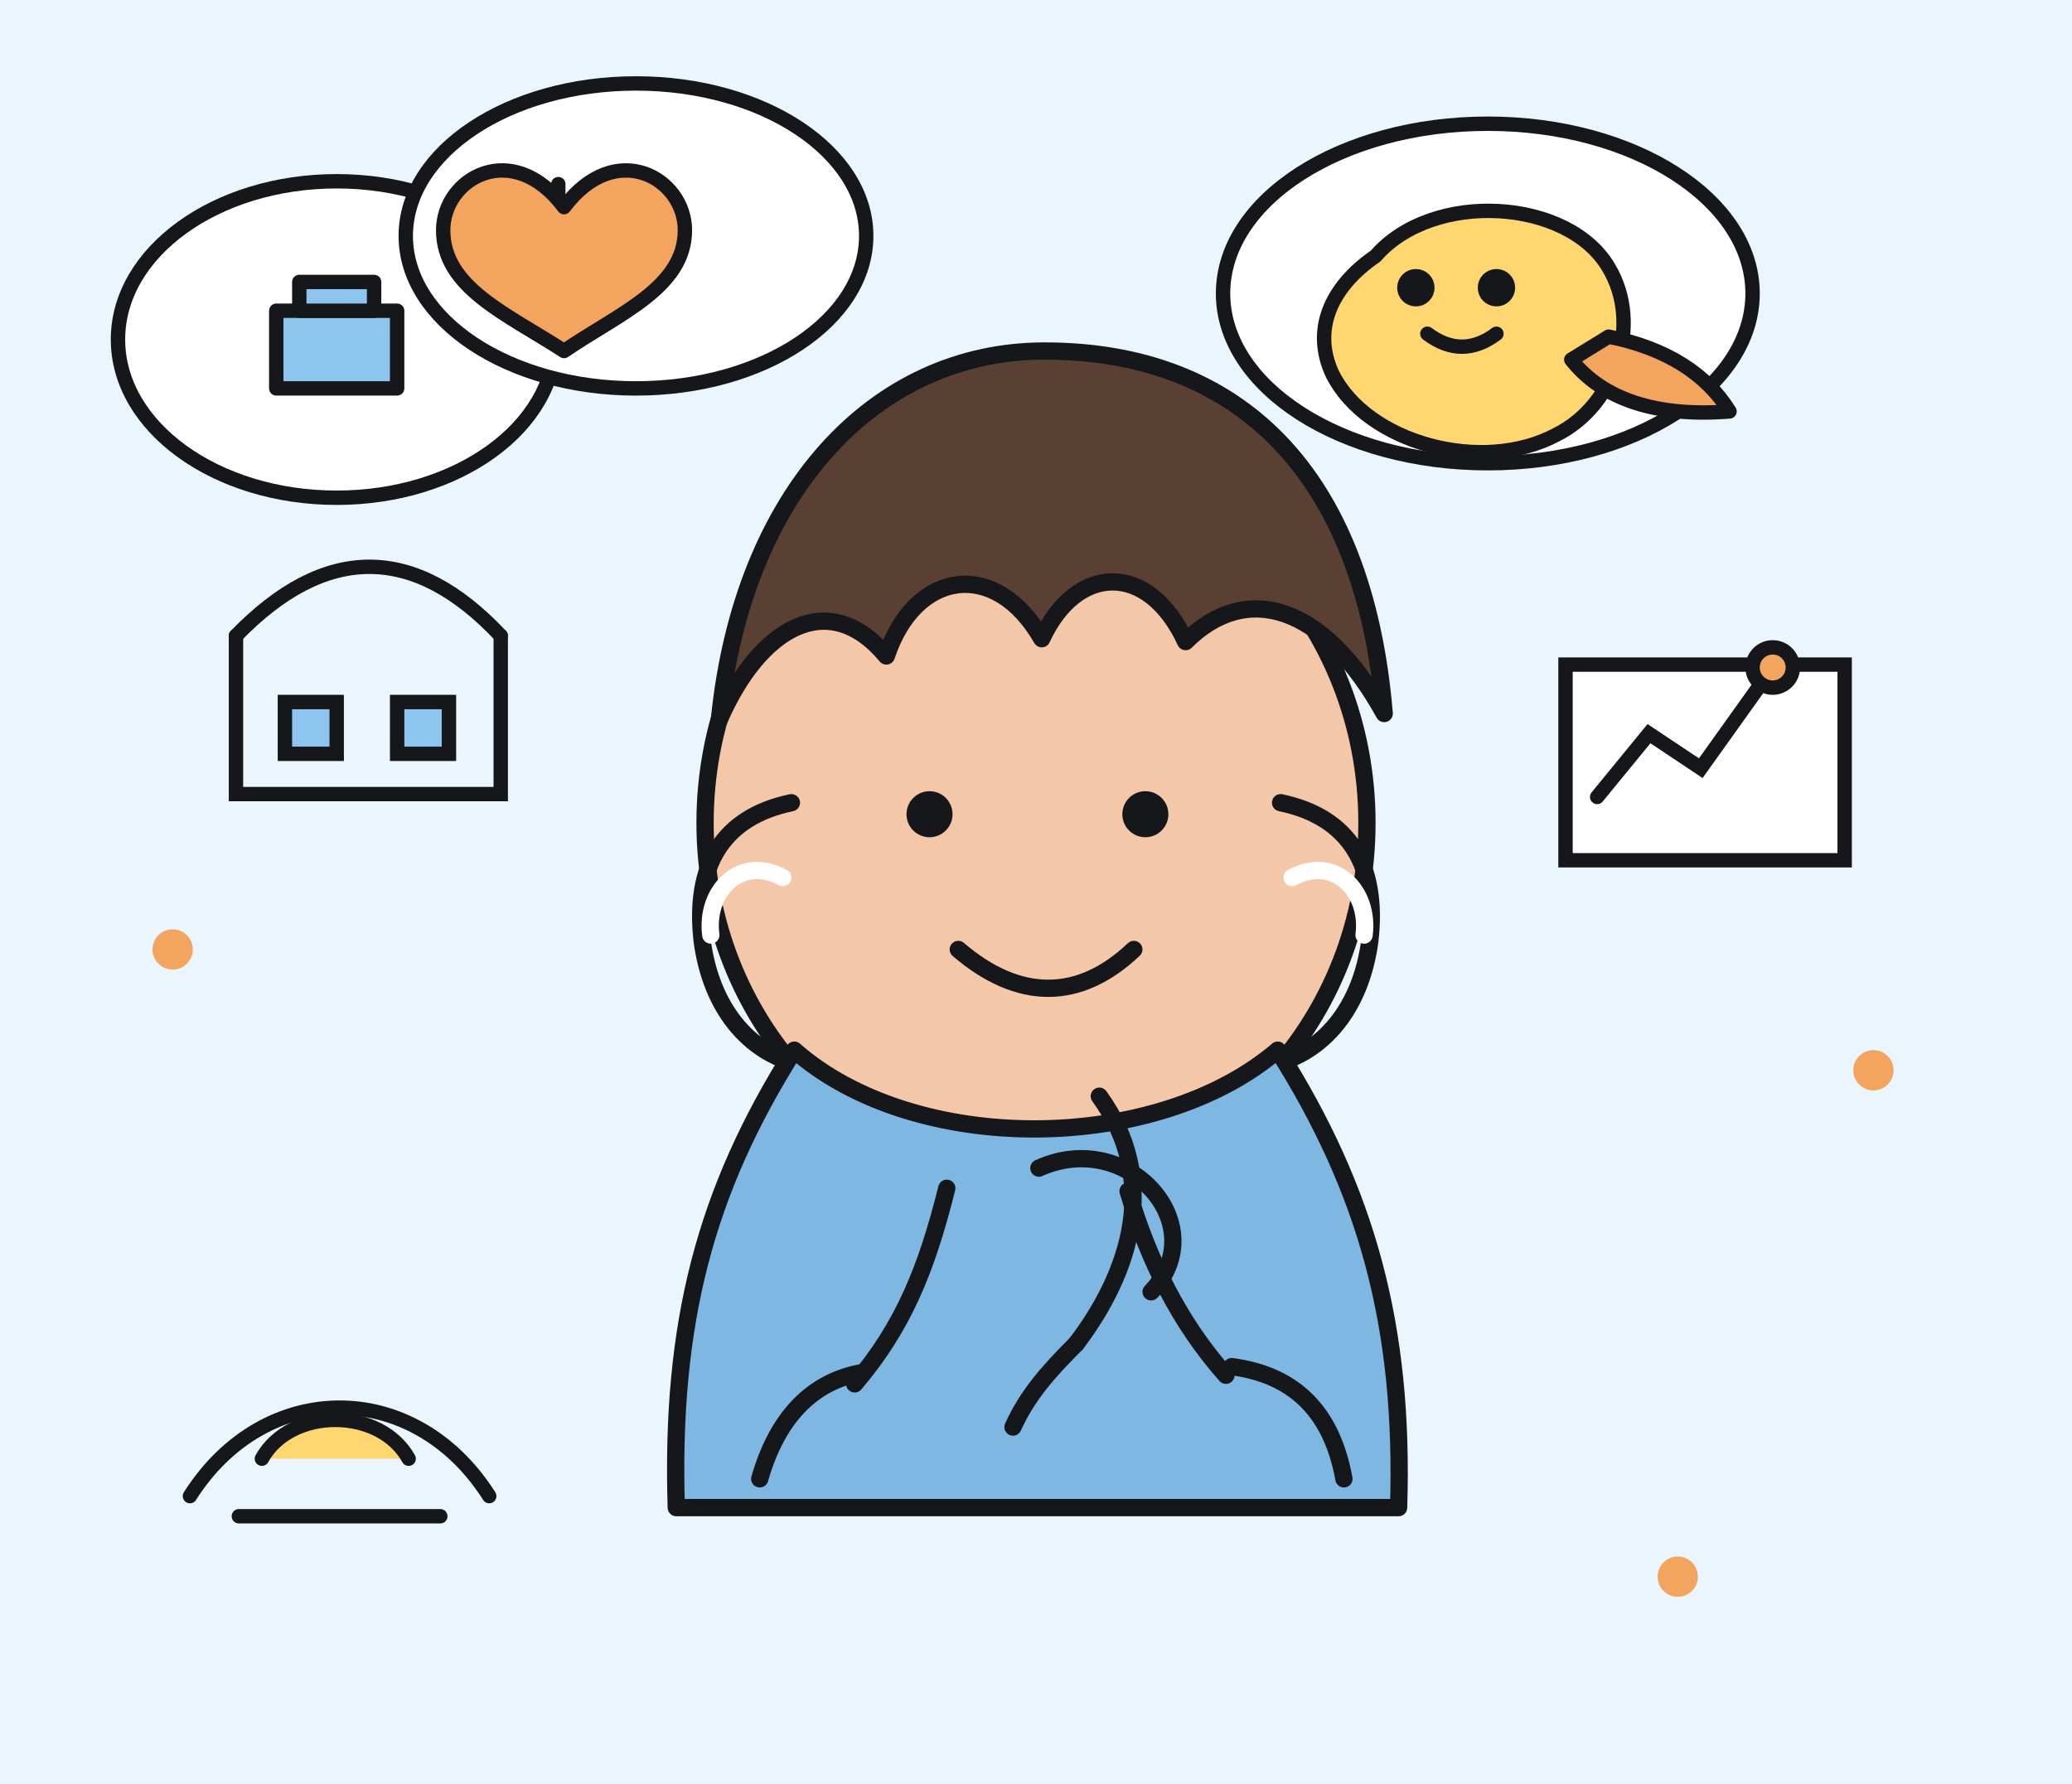
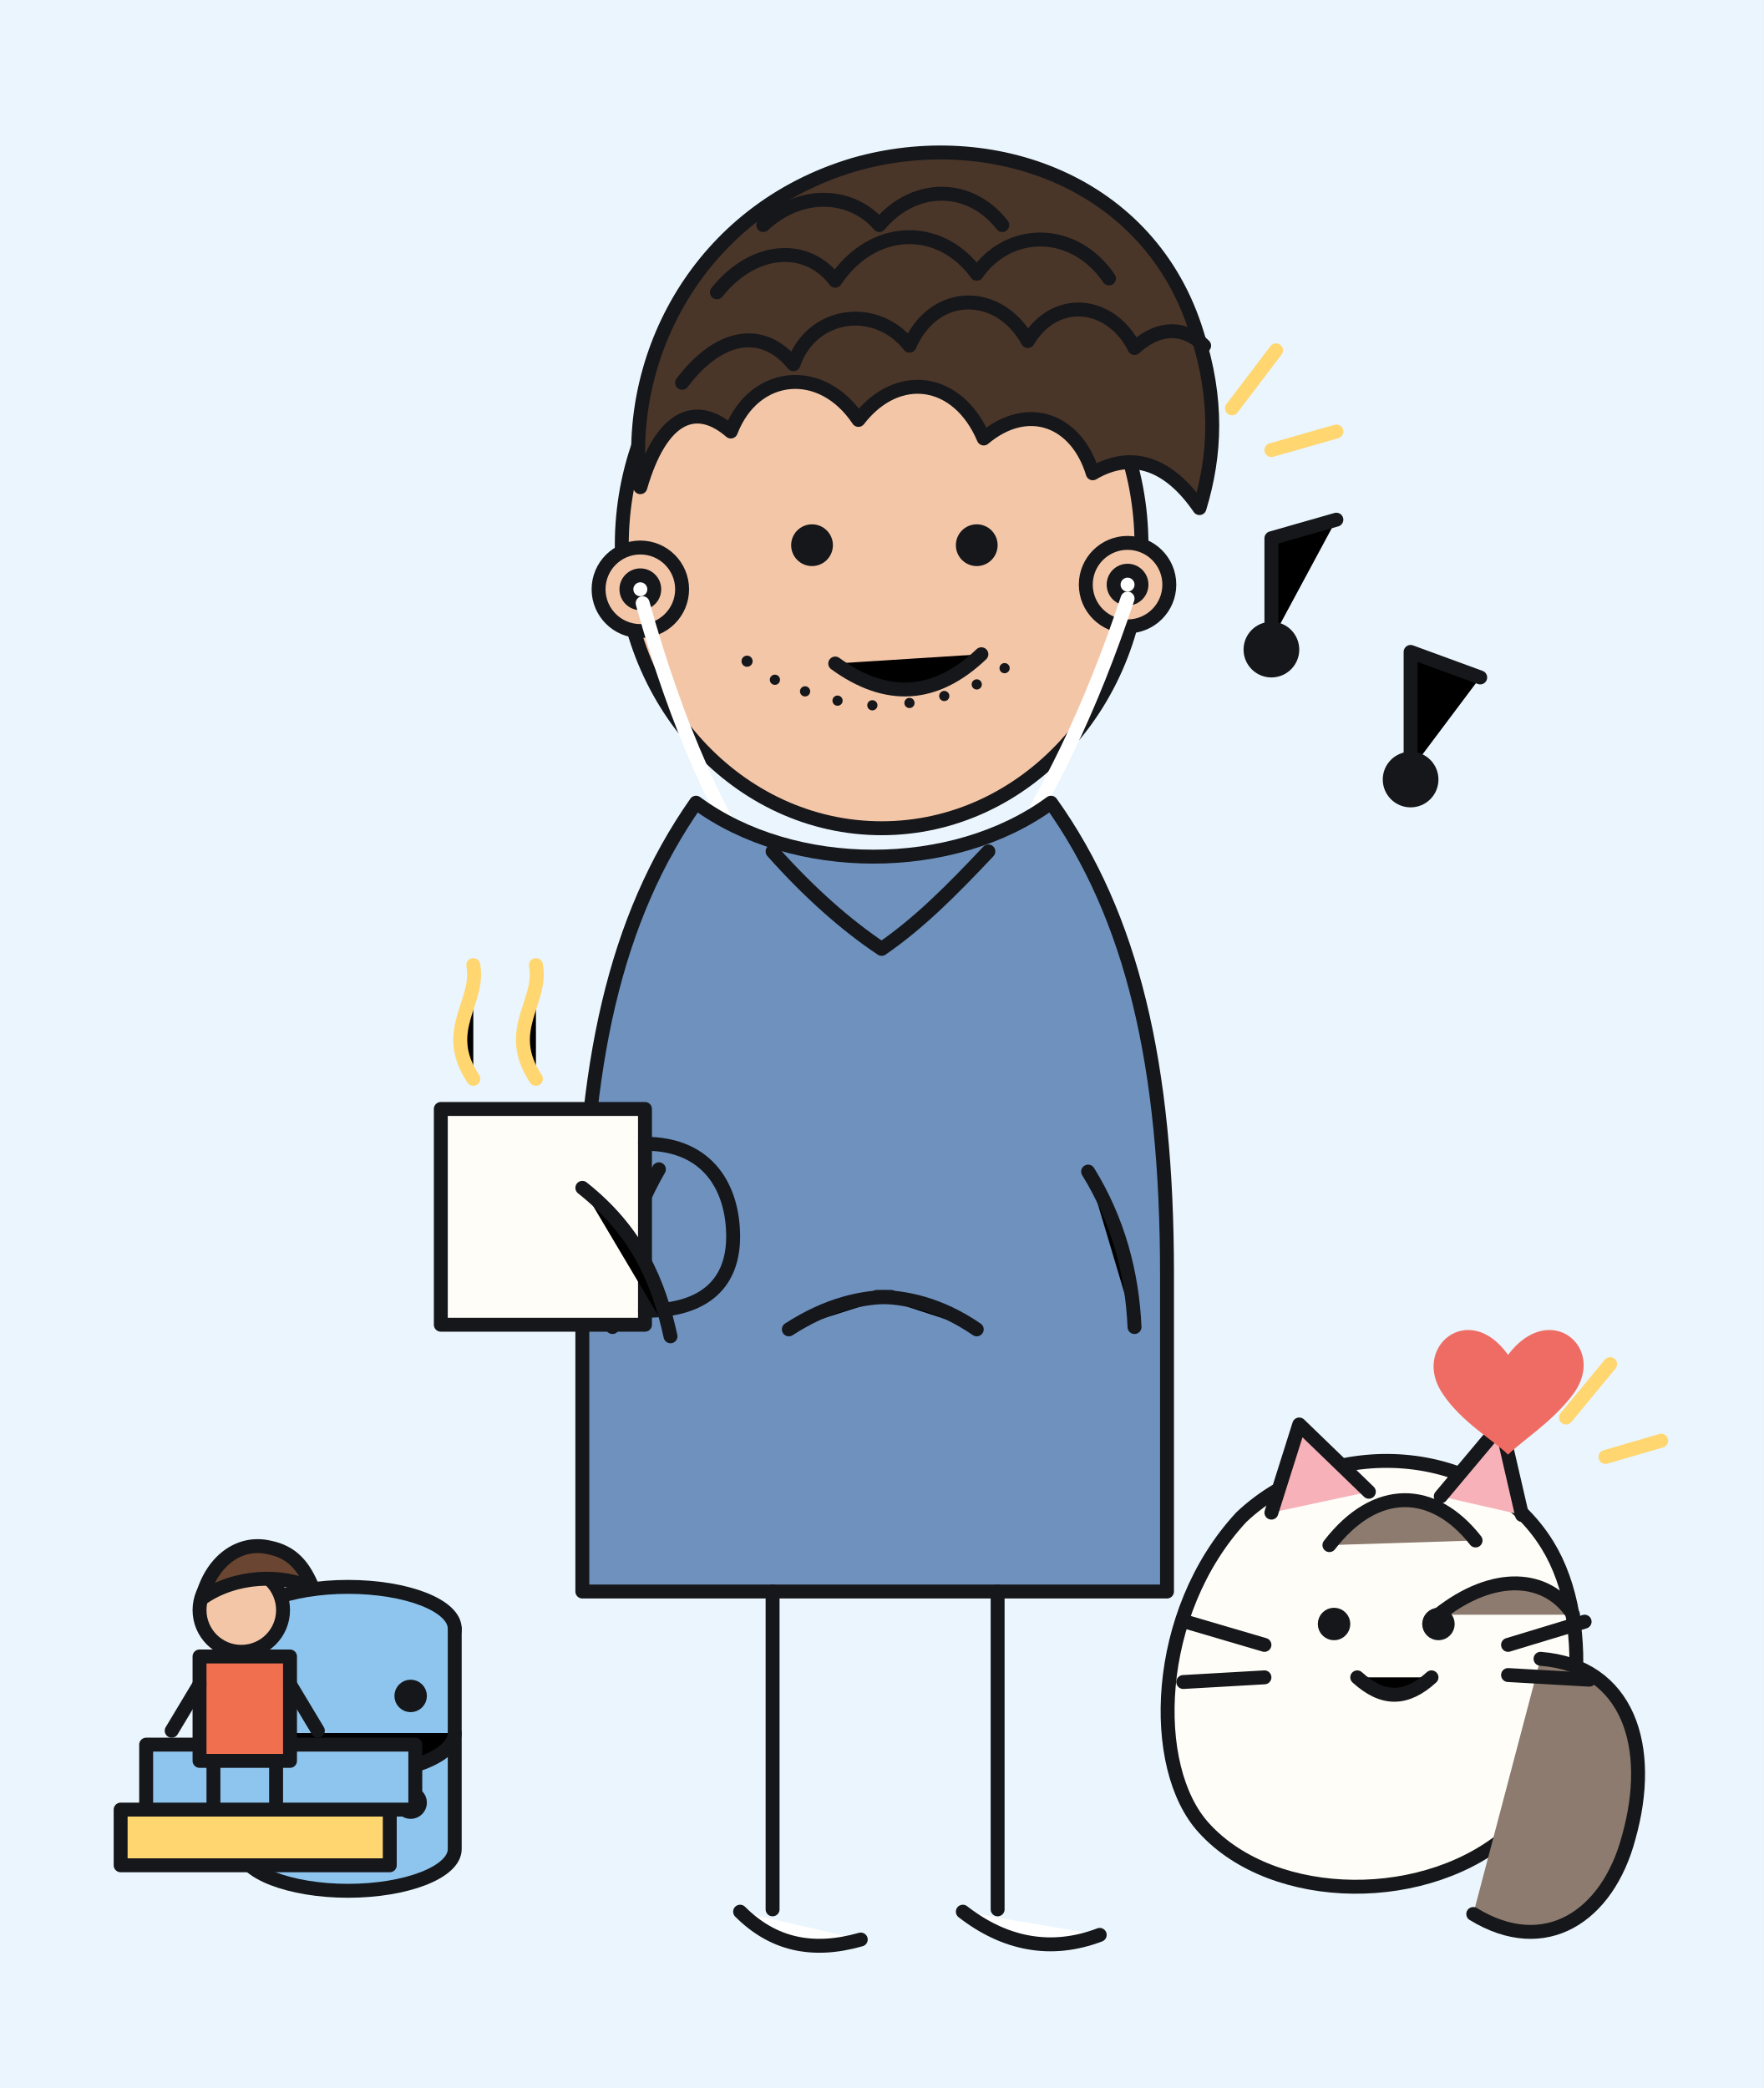
- <svg xmlns="http://www.w3.org/2000/svg" viewBox="0 0 720 620" role="img" aria-label="Doodle of George thinking about data, music and automation">
-   <rect width="720" height="620" fill="#EAF5FD" />
-   <g fill="none" stroke="#15171A" stroke-width="6" stroke-linecap="round" stroke-linejoin="round">
-     <ellipse cx="360" cy="286" rx="115" ry="124" fill="#F5C7A9" />
-     <path d="M250 250c8-79 54-128 113-128 67 0 111 42 118 126-21-38-48-46-69-25-13-28-38-27-50-1-16-28-44-24-54 6-20-24-44-10-58 22z" fill="#594033" />
-     <circle cx="323" cy="283" r="5" fill="#15171A" />
-     <circle cx="398" cy="283" r="5" fill="#15171A" />
-     <path d="M333 330c21 18 42 18 61 0" />
-     <path d="M275 279c-24 5-34 22-31 48 3 23 16 39 34 43" />
-     <path d="M445 279c24 5 34 22 31 48-3 23-16 39-34 43" />
-     <path d="M272 305c-15-8-27 5-25 20" stroke="#fff" />
-     <path d="M449 305c15-8 27 5 25 20" stroke="#fff" />
-     <path d="M276 365c-31 49-43 95-41 159h251c2-63-11-110-42-159-42 36-126 37-168 0z" fill="#7FB7E3" />
-     <path d="M329 413c-7 28-15 48-32 68" />
-     <path d="M392 414c7 24 18 46 34 64" />
-     <path d="M300 477c-18 3-30 16-36 37" />
-     <path d="M428 475c23 3 35 17 39 39" />
-     <path d="M382 381c21 29 11 61-8 86" />
-     <path d="M374 467c-10 10-17 18-22 29" />
-     <path d="M361 406c31-14 61 20 39 43" />
+ <svg xmlns="http://www.w3.org/2000/svg" viewBox="0 0 760 900" role="img" aria-label="George with curly hair, blue hoodie, white wired headphones, coffee, music, a cat, a database and a small toy figure">
+   <rect width="760" height="900" fill="#EAF5FD" />
+   <g stroke="#15171A" stroke-width="6" stroke-linecap="round" stroke-linejoin="round">
+     <ellipse cx="380" cy="235" rx="112" ry="122" fill="#F4C6A8" />
+     <path d="M276 210c-7-56 25-119 92-139 59-17 128 7 148 73 9 28 8 52 1 75-13-19-29-25-46-15-7-23-28-31-47-15-11-26-37-30-54-8-16-24-45-21-55 5-15-13-30-7-39 24z" fill="#4A3529" />
+     <path d="M294 165c15-20 34-25 48-8 8-23 36-26 50-8 11-25 39-24 51-2 12-20 36-17 46 3 11-10 22-9 30-1" fill="none" />
+     <path d="M309 126c16-20 39-21 51-5 16-24 45-25 61-3 14-20 42-20 57 2" fill="none" />
+     <path d="M329 97c16-15 38-14 50 0 15-18 39-18 53 0" fill="none" />
+     <circle cx="350" cy="235" r="6" fill="#15171A" />
+     <circle cx="421" cy="235" r="6" fill="#15171A" />
+     <path d="M360 286c22 16 43 15 63-4" />
+     <g fill="#15171A" stroke="none">
+       <circle cx="322" cy="285" r="2.4" />
+       <circle cx="334" cy="293" r="2.2" />
+       <circle cx="347" cy="298" r="2.2" />
+       <circle cx="361" cy="302" r="2.2" />
+       <circle cx="376" cy="304" r="2.2" />
+       <circle cx="392" cy="303" r="2.2" />
+       <circle cx="407" cy="300" r="2.2" />
+       <circle cx="421" cy="295" r="2.2" />
+       <circle cx="433" cy="288" r="2.2" />
+     </g>
+     <circle cx="276" cy="254" r="18" fill="#F4C6A8" />
+     <circle cx="486" cy="252" r="18" fill="#F4C6A8" />
+     <circle cx="276" cy="254" r="6" fill="#fff" />
+     <circle cx="486" cy="252" r="6" fill="#fff" />
+     <path d="M277 260c15 54 33 93 56 128 20 31 34 66 33 102" stroke="#fff" />
+     <path d="M486 258c-16 48-34 85-58 121-19 28-32 64-32 105" stroke="#fff" />
+     <path d="M366 487c0 45-5 85-25 125" stroke="#fff" />
+     <path d="M300 346c-35 50-49 113-49 203v137h252V549c0-90-15-154-50-203-42 31-111 31-153 0z" fill="#6E91BE" />
+     <path d="M333 367c16 18 32 32 47 42 16-11 30-25 46-42" fill="none" />
+     <path d="M284 504c-12 21-19 44-20 68" />
+     <path d="M469 505c13 21 19 44 20 67" />
+     <path d="M340 573c17-11 32-14 44-14" />
+     <path d="M421 573c-16-11-31-14-43-14" />
+     <path d="M333 686v137" />
+     <path d="M430 686v137" />
+     <path d="M319 824c14 14 31 18 52 12" fill="#fff" />
+     <path d="M415 824c18 14 38 18 59 10" fill="#fff" />
+     <path d="M190 478h88v93h-88z" fill="#FFFDF8" />
+     <path d="M278 493c28 0 38 20 38 40 0 19-11 32-38 32" fill="none" />
+     <path d="M204 465c-14-21 3-33 0-49M231 465c-14-21 3-33 0-49" stroke="#FFD66F" />
+     <path d="M251 512c24 19 33 41 38 64" />
+     <path d="M535 654c38-36 105-32 132 12 21 34 15 96-15 123-36 33-103 32-133-1-24-26-22-93 16-134z" fill="#FFFDF8" />
+     <path d="M548 652l12-38 30 29M621 645l26-31 9 39" fill="#F7B2B9" />
+     <path d="M573 666c20-26 45-25 63-2" fill="#8C7B6E" />
+     <path d="M620 696c24-19 47-17 58 0" fill="#8C7B6E" />
+     <circle cx="575" cy="700" r="4" fill="#15171A" />
+     <circle cx="620" cy="700" r="4" fill="#15171A" />
+     <path d="M585 723c11 10 21 10 32 0" />
+     <path d="M664 715c38 3 49 38 38 77-9 34-36 52-67 33" fill="#8C7B6E" />
+     <path d="M545 709l-34-10M545 723l-35 2M650 709l33-10M650 722l35 2" />
+     <ellipse cx="150" cy="702" rx="46" ry="18" fill="#8EC5EE" />
+     <path d="M104 702v95c0 10 21 18 46 18s46-8 46-18v-95" fill="#8EC5EE" />
+     <path d="M104 747c0 10 21 18 46 18s46-8 46-18" />
+     <circle cx="177" cy="731" r="4" fill="#15171A" />
+     <circle cx="177" cy="777" r="4" fill="#15171A" />
+     <path d="M52 780h116v24H52z" fill="#FFD66F" />
+     <path d="M63 752h116v28H63z" fill="#8EC5EE" />
+     <circle cx="104" cy="694" r="18" fill="#F4C6A8" />
+     <path d="M87 689c4-16 16-25 29-22 10 2 15 8 19 18-13-7-34-6-48 4z" fill="#6A4531" />
+     <path d="M86 714h39v45H86z" fill="#EF6F4F" />
+     <path d="M92 759v20M119 759v20" />
+     <path d="M86 726l-12 20M125 726l12 20" />
+     <path d="M548 276v-44l28-8" />
+     <circle cx="548" cy="280" r="9" fill="#15171A" />
+     <path d="M608 332v-51l30 11" />
+     <circle cx="608" cy="336" r="9" fill="#15171A" />
+     <path d="M531 176l19-25M548 194l28-8" stroke="#FFD66F" />
+     <path d="M675 611l19-23M692 628l24-7" stroke="#FFD66F" />
  </g>
-   <g stroke="#15171A" stroke-width="5" stroke-linecap="round" stroke-linejoin="round">
-     <ellipse cx="117" cy="118" rx="76" ry="55" fill="#fff" />
-     <ellipse cx="221" cy="82" rx="80" ry="53" fill="#fff" />
-     <ellipse cx="517" cy="102" rx="92" ry="59" fill="#fff" />
-     <path d="M96 108h42v27H96z" fill="#8EC5EE" />
-     <path d="M104 98h26v10h-26z" fill="#8EC5EE" />
-     <path d="M194 64v31m-18-15h36" fill="none" />
-     <path d="M196 72c18-24 42-10 42 8 0 20-23 29-42 42-20-13-42-22-42-42 0-18 24-32 42-8z" fill="#F3A45F" />
-     <path d="M478 89c20-23 67-20 81 4 12 20 2 48-18 58-26 14-66 3-78-21-7-15-1-30 15-41z" fill="#FFD66F" />
-     <circle cx="492" cy="100" r="4" fill="#15171A" />
-     <circle cx="520" cy="100" r="4" fill="#15171A" />
-     <path d="M496 116c8 6 16 6 24 0" fill="none" />
-     <path d="M559 117c20 4 34 13 42 26-25 2-44-4-55-18z" fill="#F3A45F" />
-   </g>
-   <g fill="none" stroke="#15171A" stroke-width="5" stroke-linecap="round">
-     <path d="M82 221c31-32 62-32 92 0" />
-     <path d="M82 221v55h92v-55" />
-     <path d="M99 244h18v18H99zm39 0h18v18h-18z" fill="#8EC5EE" />
-     <path d="M544 231h97v68h-97z" fill="#fff" />
-     <path d="M555 277l18-22 18 12 25-35" />
-     <circle cx="616" cy="232" r="7" fill="#F3A45F" />
-     <path d="M66 520c26-41 78-41 104 0" />
-     <path d="M83 527h70" />
-     <path d="M91 507c10-18 41-18 51 0" fill="#FFD66F" />
-   </g>
-   <g fill="#F3A45F">
-     <circle cx="60" cy="330" r="7" />
-     <circle cx="651" cy="372" r="7" />
-     <circle cx="583" cy="548" r="7" />
-   </g>
+   <path d="M650 584c18-24 43-3 28 17-9 12-22 20-28 26-6-6-20-14-28-26-14-20 11-41 28-17z" fill="#EE6C63" />
</svg>
